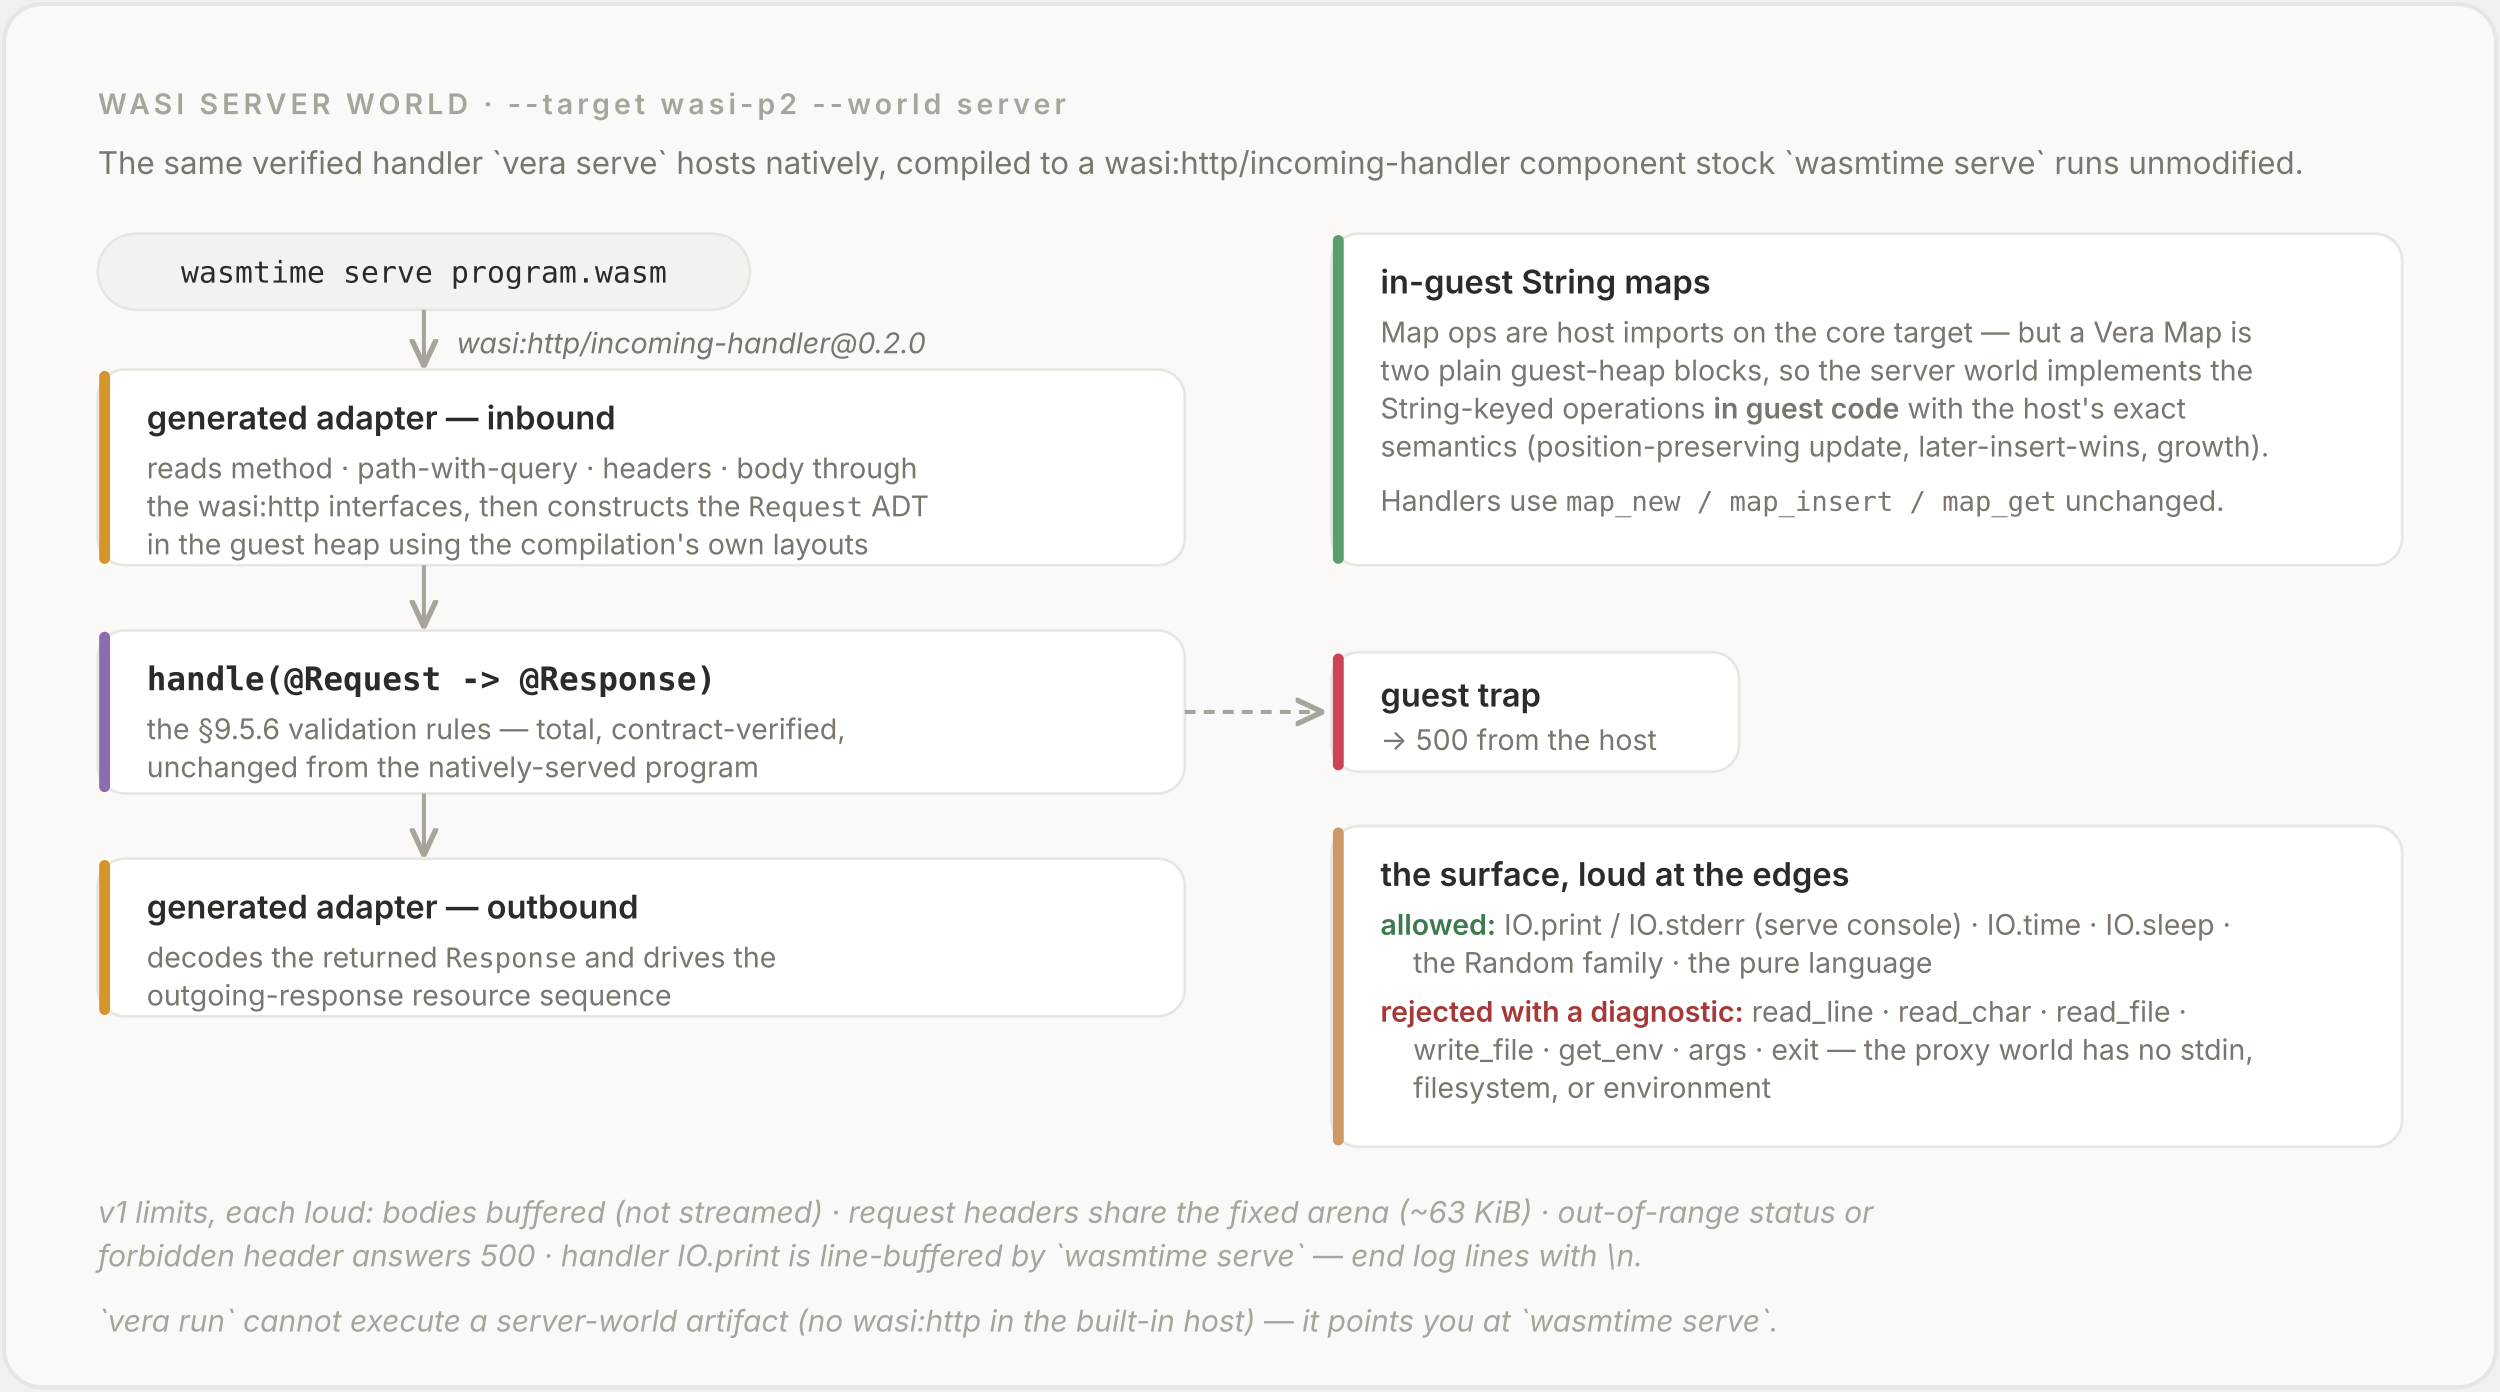
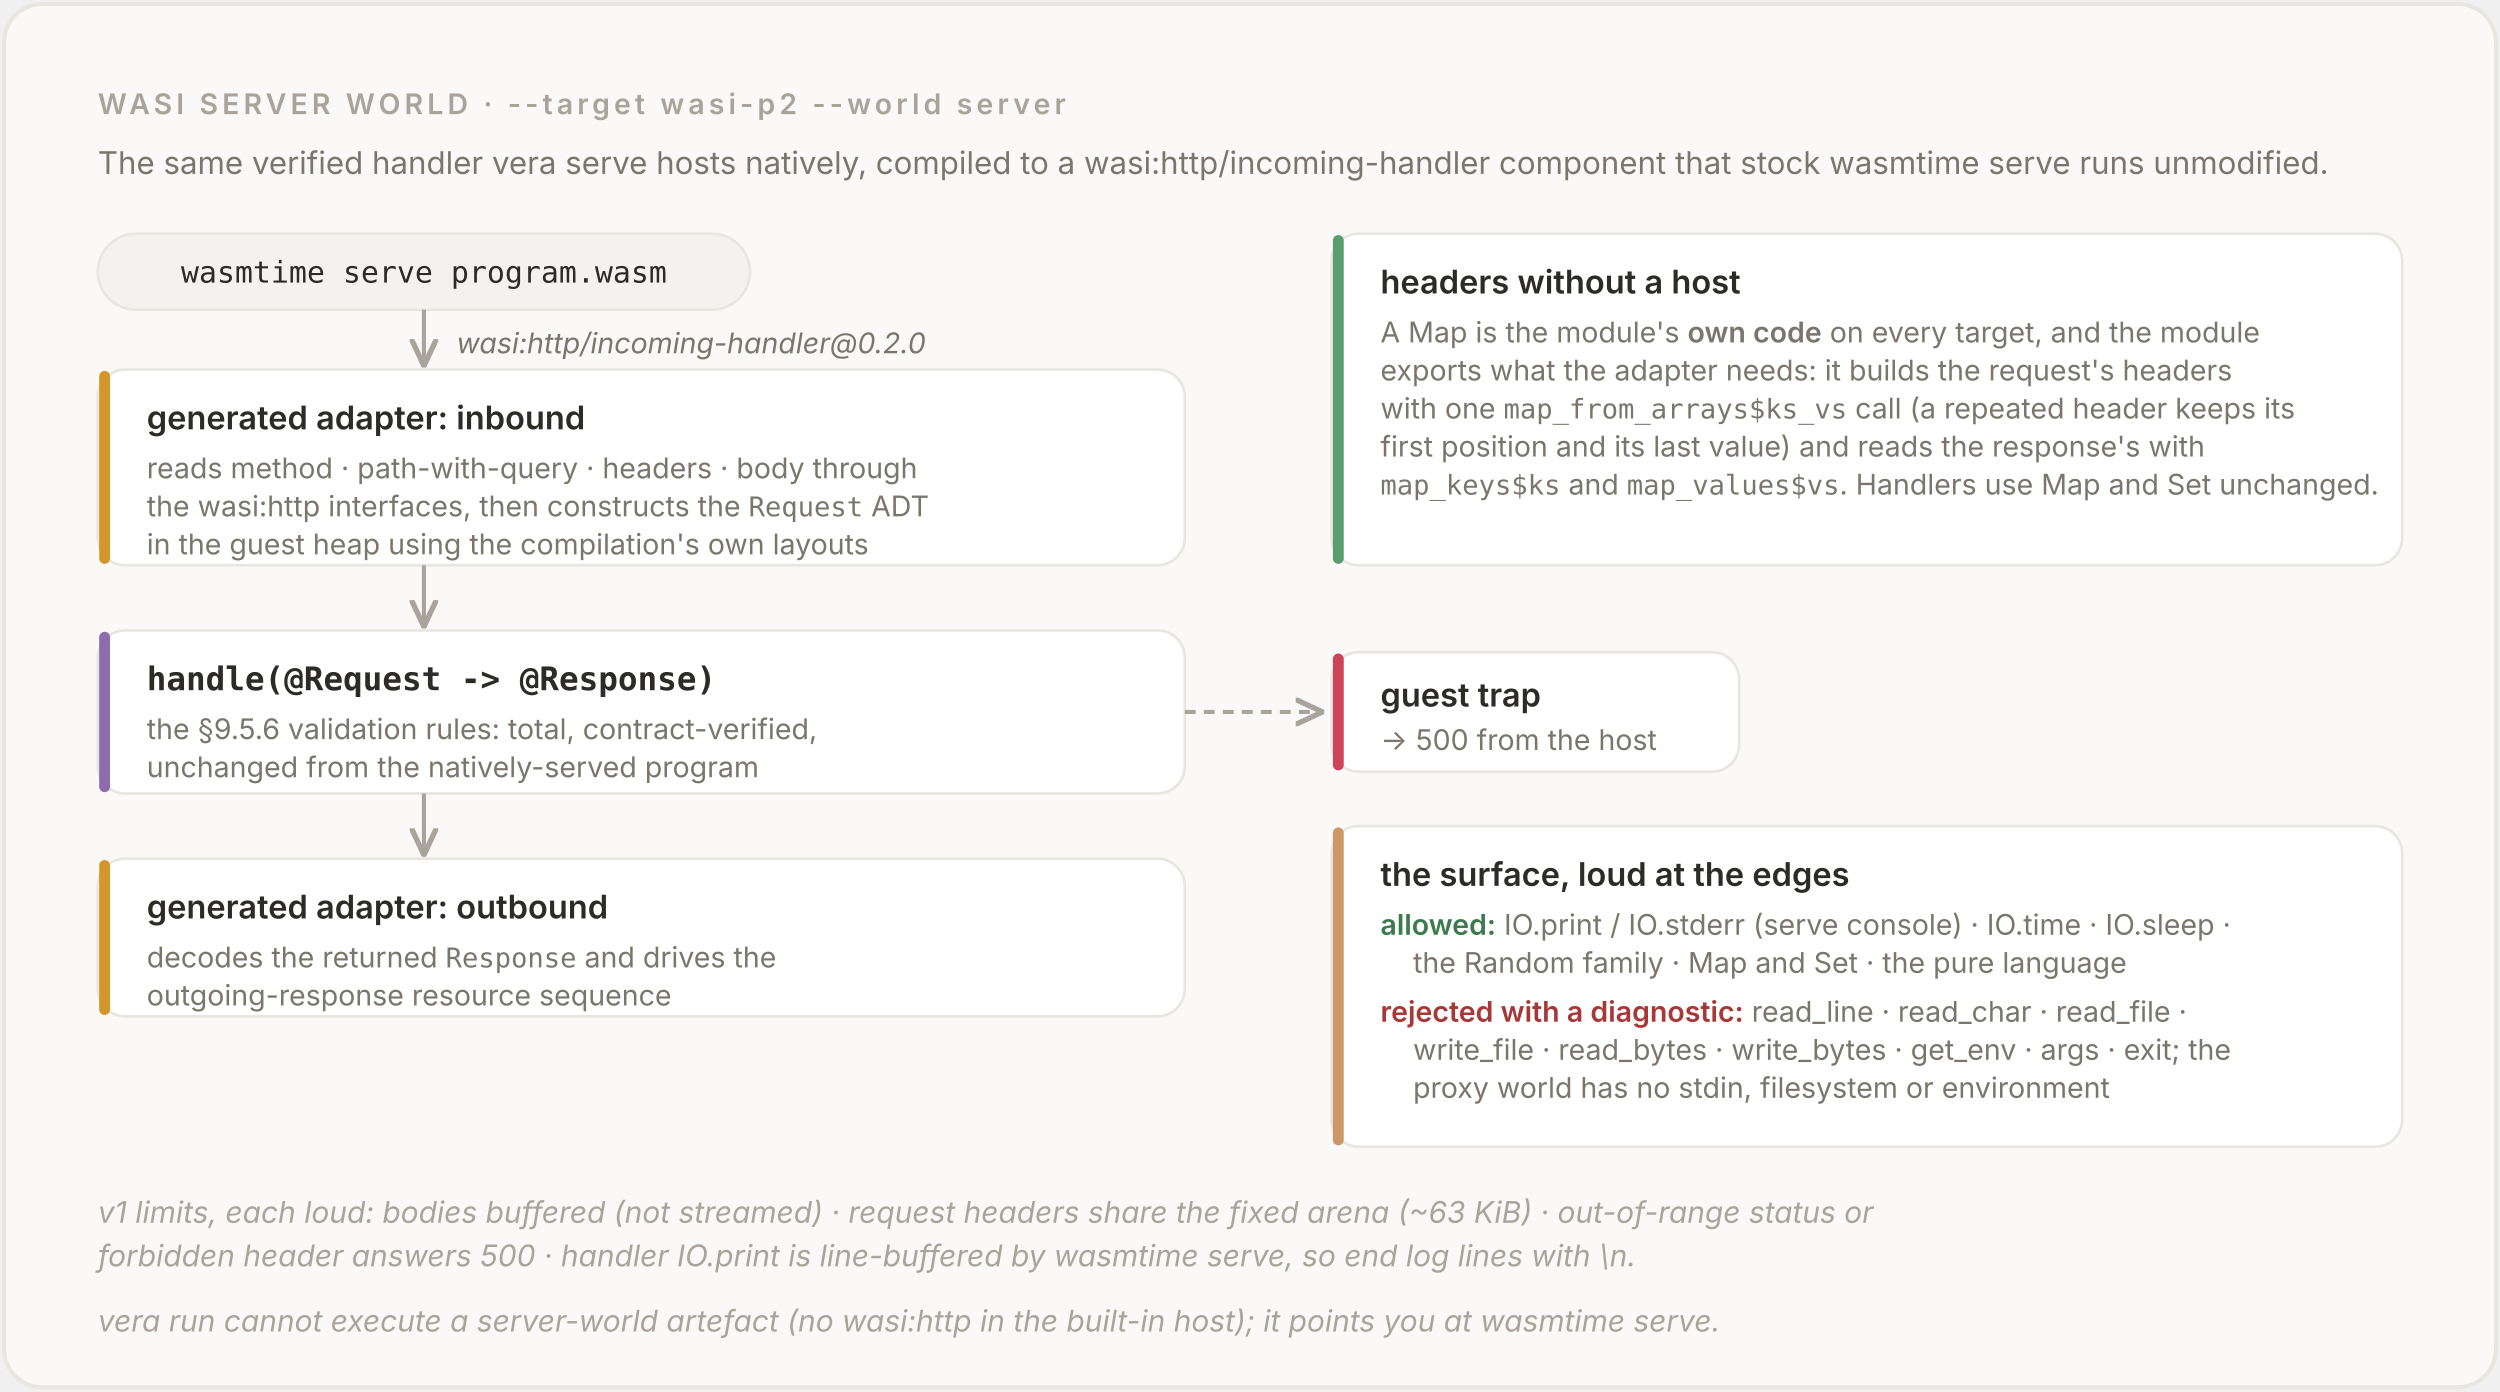
<svg xmlns="http://www.w3.org/2000/svg" width="920" height="512" viewBox="0 0 920 512" role="img" aria-labelledby="title">
  <defs>
    <marker id="arr" viewBox="0 0 8 8" refX="7" refY="4" markerWidth="7" markerHeight="7" orient="auto-start-reverse">
      <path d="M0,0.5 L7.5,4 L0,7.5" fill="none" stroke="#a9a49b" stroke-width="1.5" stroke-linecap="round" stroke-linejoin="round" />
    </marker>
    <style>
      .f  { font-family: -apple-system, BlinkMacSystemFont, 'Segoe UI', system-ui, sans-serif; }
      .m  { font-family: 'SF Mono', Menlo, Monaco, Consolas, monospace; }
      .micro { font-size: 10.5px; font-weight: 600; letter-spacing: 1.5px; fill: #a9a49b; }
      .sub { font-size: 11.5px; fill: #7a756d; }
      .card { fill: #ffffff; stroke: #e8e6e1; stroke-width: 1; }
      .t { font-size: 12px; font-weight: 600; fill: #2d2b28; }
      .d { font-size: 10.5px; fill: #7a756d; }
      .edge { fill: none; stroke: #a9a49b; stroke-width: 1.5; }
      .footi { font-size: 11px; font-style: italic; fill: #a9a49b; }
    </style>
  </defs>
  <rect x="1.5" y="1.5" width="917" height="509" rx="14" fill="#faf9f7" stroke="#e8e6e1" stroke-width="1.5" />
  <text class="f micro" x="36" y="42">WASI SERVER WORLD · --target wasi-p2 --world server</text>
-   <text class="f sub" x="36" y="64">The same verified handler `vera serve` hosts natively, compiled to a wasi:http/incoming-handler component stock `wasmtime serve` runs unmodified.</text>
+   <text class="f sub" x="36" y="64">The same verified handler vera serve hosts natively, compiled to a wasi:http/incoming-handler component that stock wasmtime serve runs unmodified.</text>
  <rect x="36" y="86" width="240" height="28" rx="14" fill="#f3f2ef" stroke="#e8e6e1" />
  <text class="m" x="156" y="104" text-anchor="middle" font-size="11px" fill="#2d2b28">wasmtime serve program.wasm</text>
  <line class="edge" x1="156" y1="114" x2="156" y2="134" marker-end="url(#arr)" />
  <text class="f d" x="168" y="130" font-style="italic" fill="#a9a49b">wasi:http/incoming-handler@0.2.0</text>
  <g>
    <rect class="card" x="36" y="136" width="400" height="72" rx="10" />
    <rect x="36.5" y="136.5" width="4" height="71" rx="2" fill="#d4952a" />
-     <text class="f t" x="54" y="158">generated adapter — inbound</text>
+     <text class="f t" x="54" y="158">generated adapter: inbound</text>
    <text class="f d" x="54" y="176">reads method · path-with-query · headers · body through</text>
    <text class="f d" x="54" y="190">the wasi:http interfaces, then constructs the <tspan class="m" font-size="10px">Request</tspan> ADT</text>
    <text class="f d" x="54" y="204">in the guest heap using the compilation's own layouts</text>
  </g>
  <line class="edge" x1="156" y1="208" x2="156" y2="230" marker-end="url(#arr)" />
  <g>
    <rect class="card" x="36" y="232" width="400" height="60" rx="10" />
    <rect x="36.5" y="232.5" width="4" height="59" rx="2" fill="#8b6cad" />
    <text class="m t" x="54" y="254" font-size="12px">handle(@Request -&gt; @Response)</text>
-     <text class="f d" x="54" y="272">the §9.5.6 validation rules — total, contract-verified,</text>
+     <text class="f d" x="54" y="272">the §9.5.6 validation rules: total, contract-verified,</text>
    <text class="f d" x="54" y="286">unchanged from the natively-served program</text>
  </g>
  <line class="edge" x1="156" y1="292" x2="156" y2="314" marker-end="url(#arr)" />
  <g>
    <rect class="card" x="36" y="316" width="400" height="58" rx="10" />
    <rect x="36.5" y="316.5" width="4" height="57" rx="2" fill="#d4952a" />
-     <text class="f t" x="54" y="338">generated adapter — outbound</text>
+     <text class="f t" x="54" y="338">generated adapter: outbound</text>
    <text class="f d" x="54" y="356">decodes the returned <tspan class="m" font-size="10px">Response</tspan> and drives the</text>
    <text class="f d" x="54" y="370">outgoing-response resource sequence</text>
  </g>
  <polyline class="edge" points="436,262 486,262" marker-end="url(#arr)" stroke-dasharray="4 3" />
  <g>
    <rect class="card" x="490" y="240" width="150" height="44" rx="10" />
    <rect x="490.5" y="240.5" width="4" height="43" rx="2" fill="#c45" />
    <text class="f t" x="508" y="260" fill="#a83838">guest trap</text>
    <text class="f d" x="508" y="276">→ 500 from the host</text>
  </g>
  <g>
    <rect class="card" x="490" y="86" width="394" height="122" rx="10" />
    <rect x="490.5" y="86.5" width="4" height="121" rx="2" fill="#5a9e6f" />
-     <text class="f t" x="508" y="108">in-guest String maps</text>
-     <text class="f d" x="508" y="126">Map ops are host imports on the core target — but a Vera Map is</text>
-     <text class="f d" x="508" y="140">two plain guest-heap blocks, so the server world implements the</text>
-     <text class="f d" x="508" y="154">String-keyed operations <tspan font-weight="600">in guest code</tspan> with the host's exact</text>
-     <text class="f d" x="508" y="168">semantics (position-preserving update, later-insert-wins, growth).</text>
-     <text class="f d" x="508" y="188">Handlers use <tspan class="m" font-size="10px">map_new / map_insert / map_get</tspan> unchanged.</text>
+     <text class="f t" x="508" y="108">headers without a host</text>
+     <text class="f d" x="508" y="126">A Map is the module's <tspan font-weight="600">own code</tspan> on every target, and the module</text>
+     <text class="f d" x="508" y="140">exports what the adapter needs: it builds the request's headers</text>
+     <text class="f d" x="508" y="154">with one <tspan class="m" font-size="10px">map_from_arrays$ks_vs</tspan> call (a repeated header keeps its</text>
+     <text class="f d" x="508" y="168">first position and its last value) and reads the response's with</text>
+     <text class="f d" x="508" y="182">
+       <tspan class="m" font-size="10px">map_keys$ks</tspan> and <tspan class="m" font-size="10px">map_values$vs</tspan>. Handlers use Map and Set unchanged.</text>
  </g>
  <g>
    <rect class="card" x="490" y="304" width="394" height="118" rx="10" />
    <rect x="490.5" y="304.5" width="4" height="117" rx="2" fill="#cc9966" />
    <text class="f t" x="508" y="326">the surface, loud at the edges</text>
    <text class="f d" x="508" y="344">
      <tspan font-weight="600" fill="#3d7a4d">allowed:</tspan> IO.print / IO.stderr (serve console) · IO.time · IO.sleep ·</text>
-     <text class="f d" x="520" y="358">the Random family · the pure language</text>
+     <text class="f d" x="520" y="358">the Random family · Map and Set · the pure language</text>
    <text class="f d" x="508" y="376">
      <tspan font-weight="600" fill="#a83838">rejected with a diagnostic:</tspan> read_line · read_char · read_file ·</text>
-     <text class="f d" x="520" y="390">write_file · get_env · args · exit — the proxy world has no stdin,</text>
-     <text class="f d" x="520" y="404">filesystem, or environment</text>
+     <text class="f d" x="520" y="390">write_file · read_bytes · write_bytes · get_env · args · exit; the</text>
+     <text class="f d" x="520" y="404">proxy world has no stdin, filesystem or environment</text>
  </g>
  <text class="f footi" x="36" y="450">v1 limits, each loud: bodies buffered (not streamed) · request headers share the fixed arena (~63 KiB) · out-of-range status or</text>
-   <text class="f footi" x="36" y="466">forbidden header answers 500 · handler IO.print is line-buffered by `wasmtime serve` — end log lines with \n.</text>
-   <text class="f footi" x="36" y="490">`vera run` cannot execute a server-world artifact (no wasi:http in the built-in host) — it points you at `wasmtime serve`.</text>
+   <text class="f footi" x="36" y="466">forbidden header answers 500 · handler IO.print is line-buffered by wasmtime serve, so end log lines with \n.</text>
+   <text class="f footi" x="36" y="490">vera run cannot execute a server-world artefact (no wasi:http in the built-in host); it points you at wasmtime serve.</text>
</svg>
